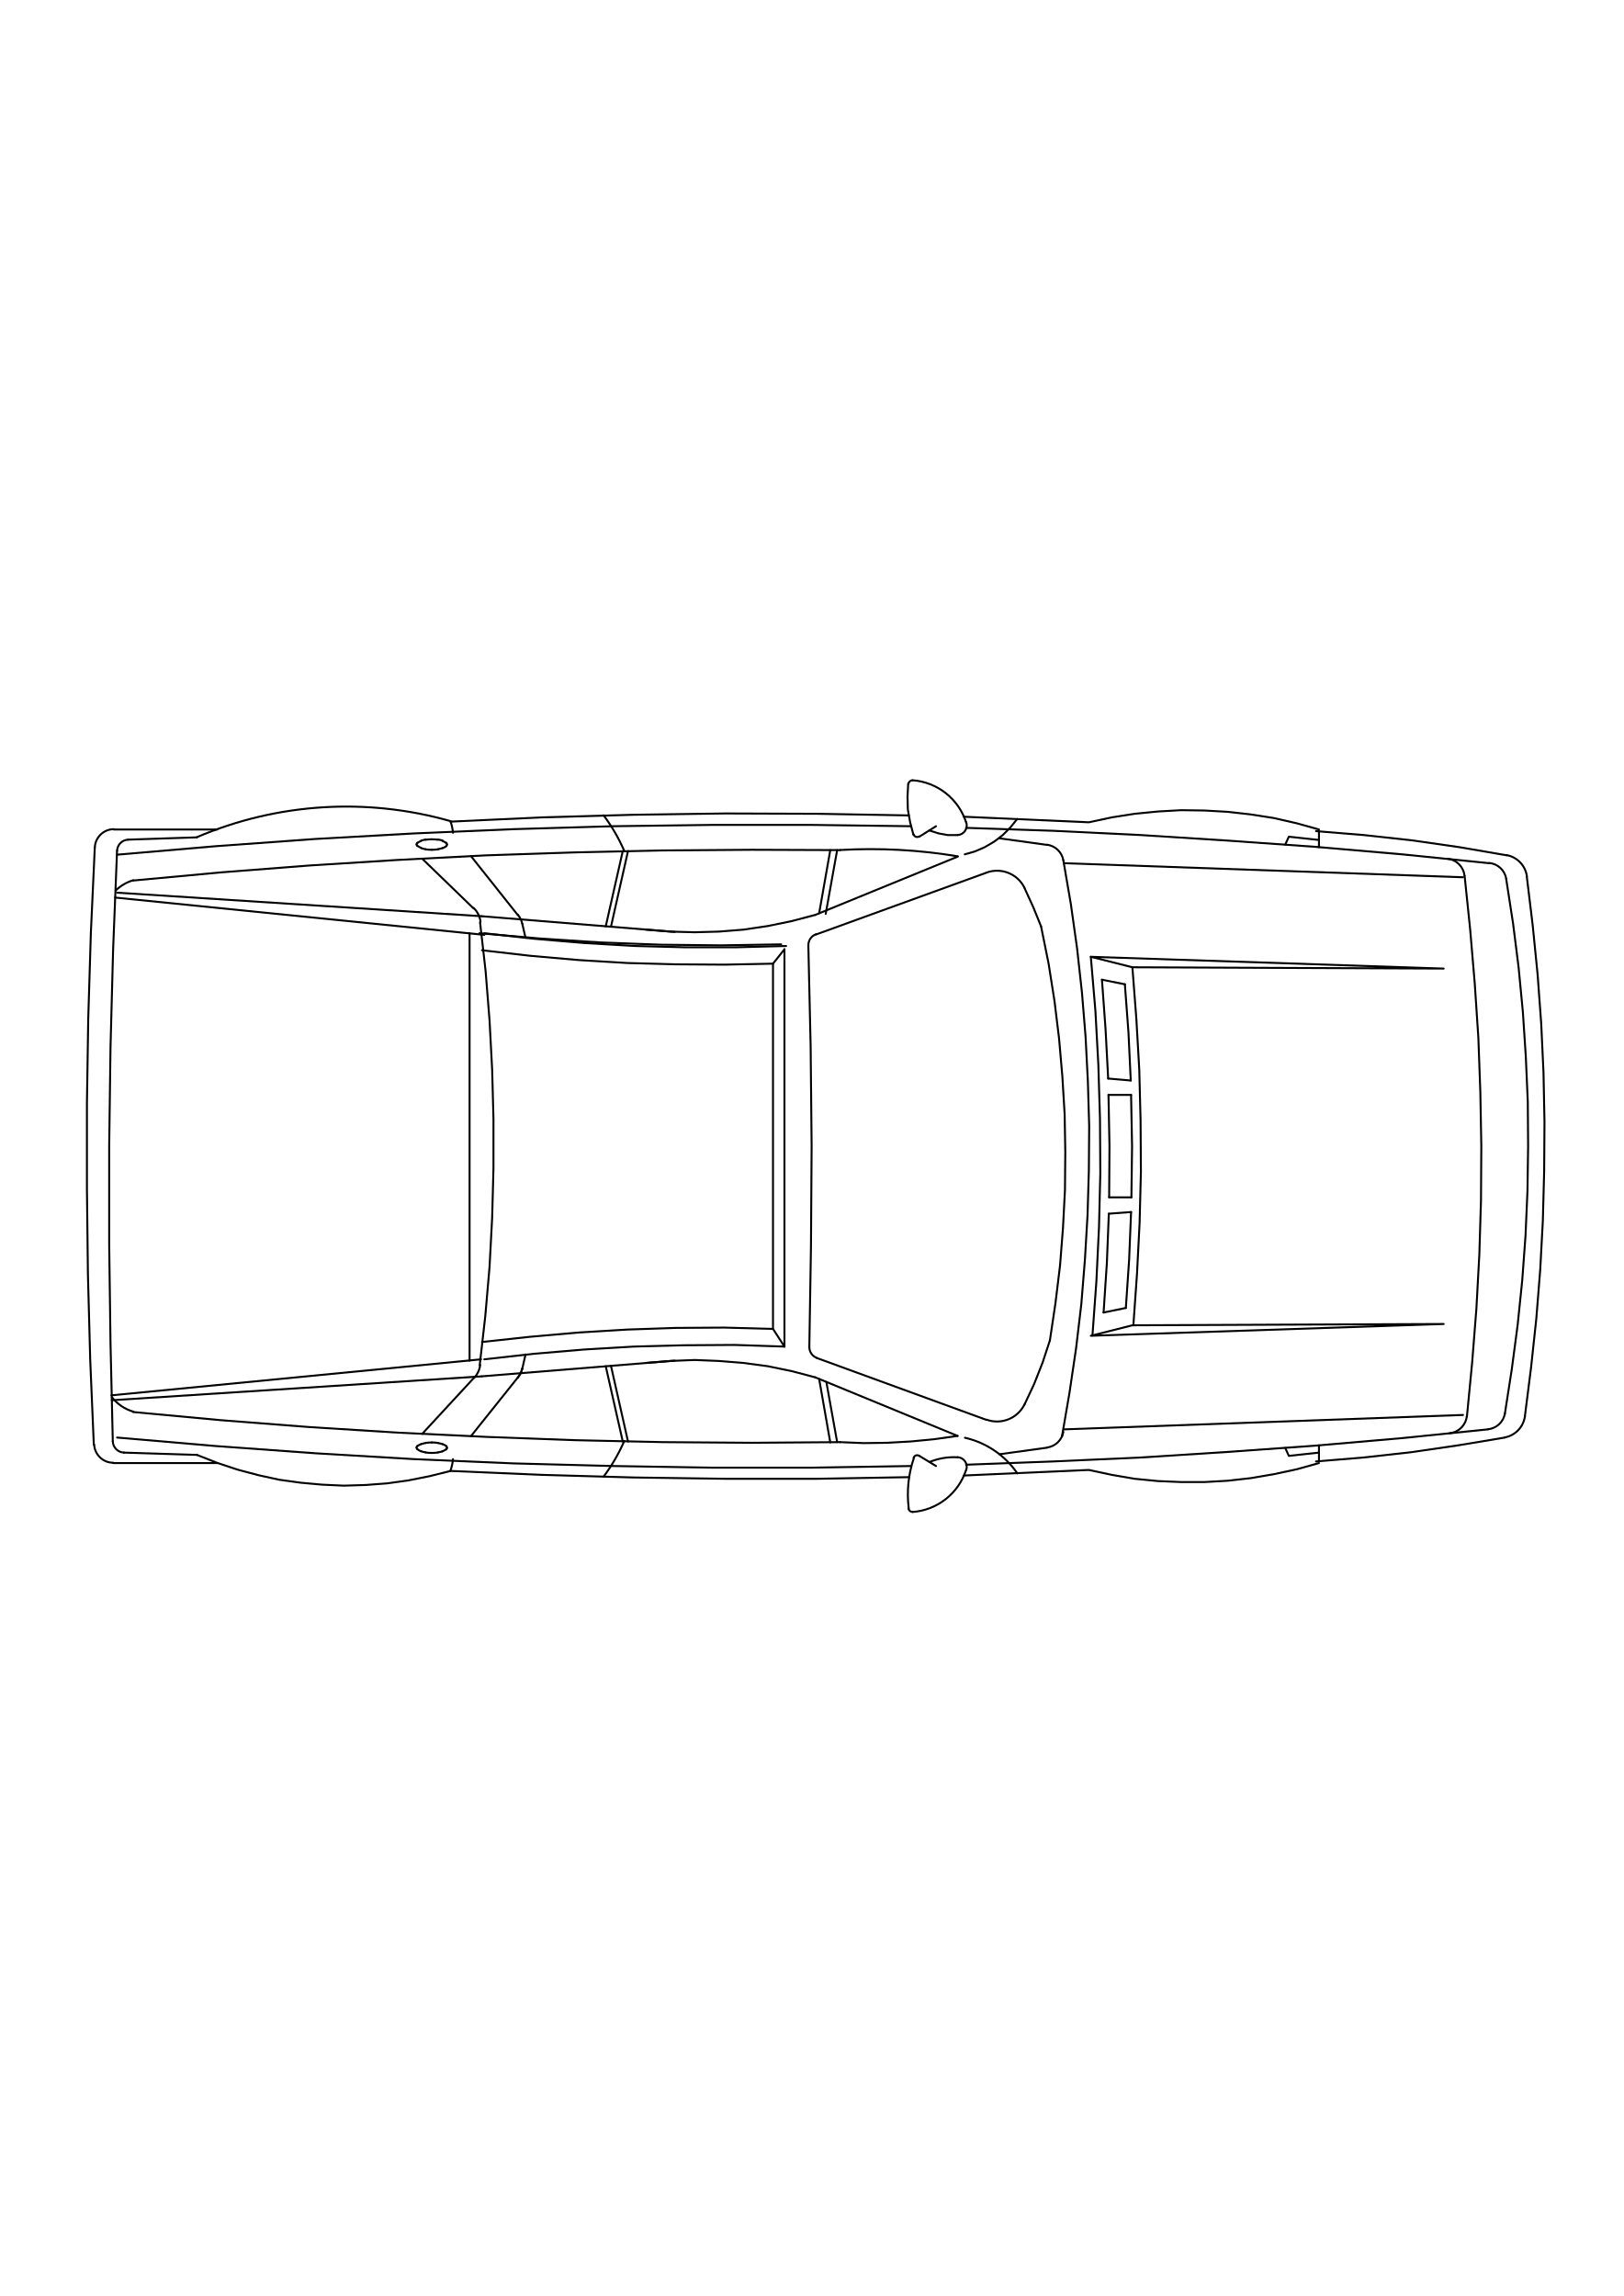
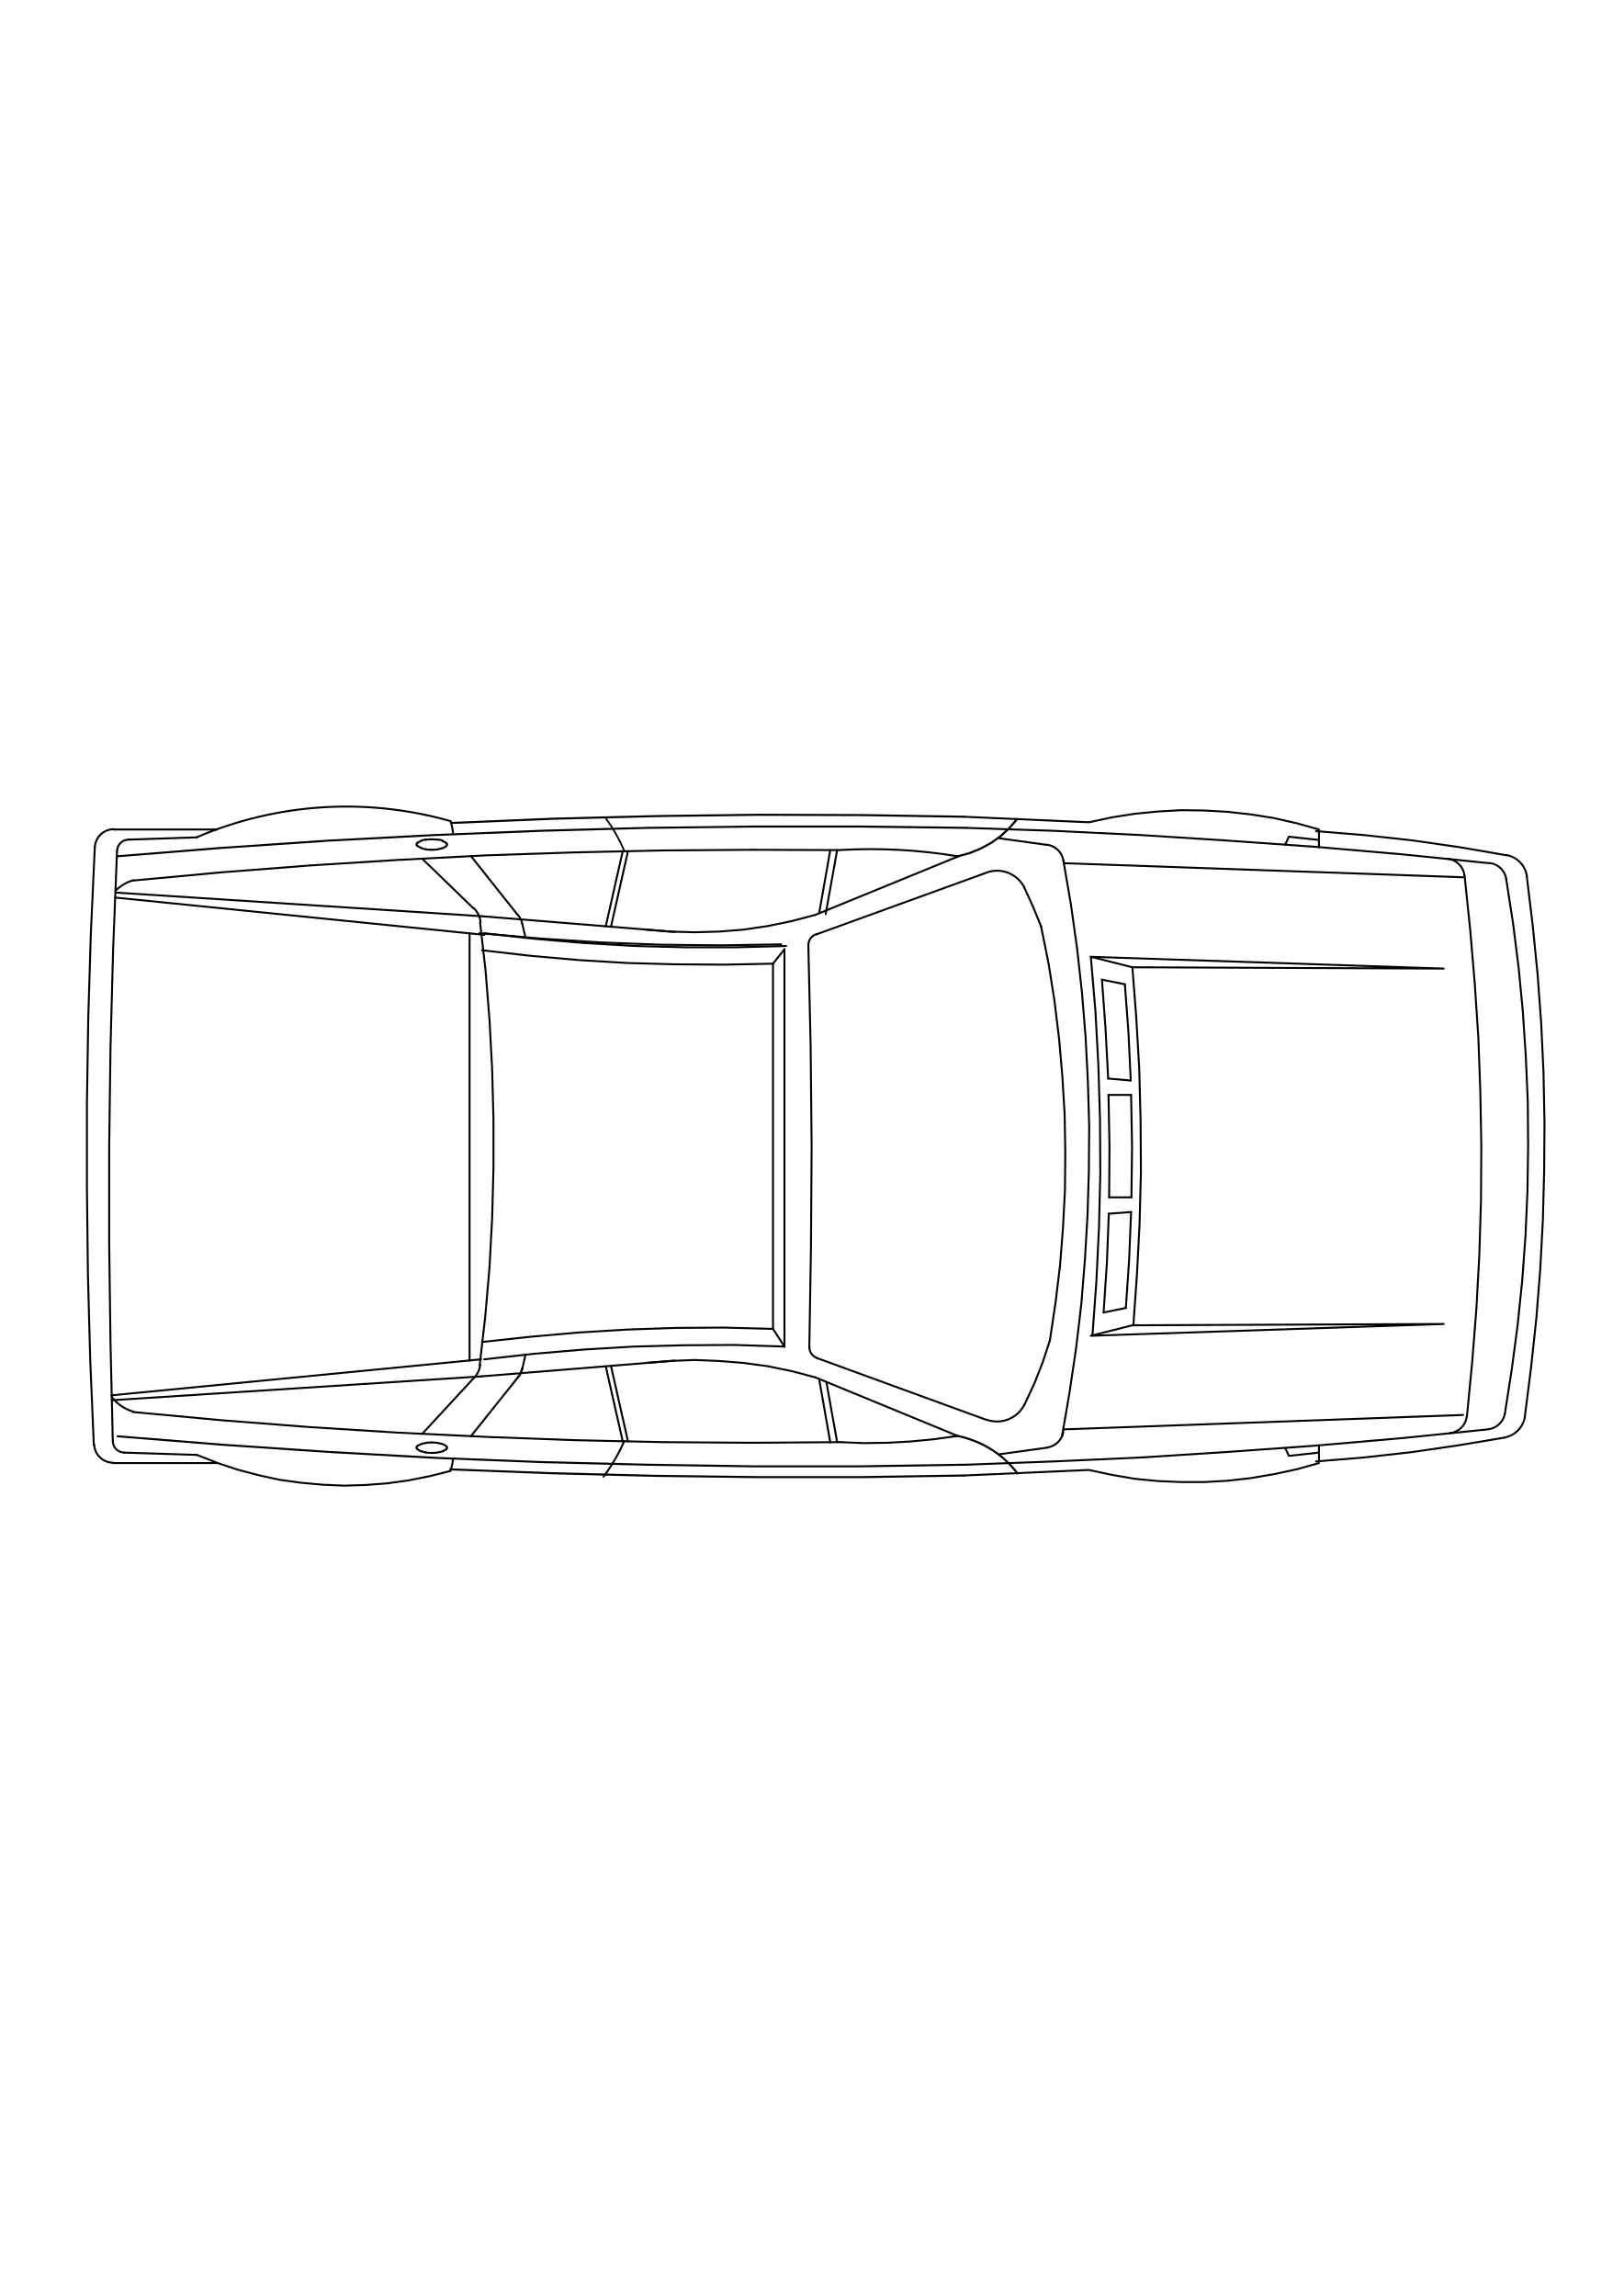
<svg xmlns="http://www.w3.org/2000/svg" width="210mm" height="297mm" viewBox="0 0 210 297" version="1.1" id="svg5">
  <defs id="defs2">
    <clipPath clipPathUnits="userSpaceOnUse" id="clipPath23">
      <path d="M 0,446 H 4923 V 3013 H 0 V 446" id="path21" />
    </clipPath>
  </defs>
  <g id="layer1">
    <g id="g19" clip-path="url(#clipPath23)" transform="matrix(0.04233333,0,0,-0.04233333,-4.165378,219.9057)">
      <path d="m 1436.804,785.618 c -6.278,0.904 -12.611,1.365 -18.953,1.382" style="fill:none;stroke:#000000;stroke-width:6;stroke-linecap:round;stroke-linejoin:round;stroke-miterlimit:10;stroke-dasharray:none;stroke-opacity:1" id="path25" />
      <path d="m 1450.061,781.893 c -4.487,1.543 -9.109,2.661 -13.805,3.337" style="fill:none;stroke:#000000;stroke-width:6;stroke-linecap:round;stroke-linejoin:round;stroke-miterlimit:10;stroke-dasharray:none;stroke-opacity:1" id="path27" />
      <path d="m 1462.415,775.385 c -3.478,2.879 -7.446,5.107 -11.716,6.575" style="fill:none;stroke:#000000;stroke-width:6;stroke-linecap:round;stroke-linejoin:round;stroke-miterlimit:10;stroke-dasharray:none;stroke-opacity:1" id="path29" />
      <path d="m 1463.942,770.702 c 0.279,1.901 -0.455,3.809 -1.934,5.035" style="fill:none;stroke:#000000;stroke-width:6;stroke-linecap:round;stroke-linejoin:round;stroke-miterlimit:10;stroke-dasharray:none;stroke-opacity:1" id="path31" />
      <path d="m 1461.619,765.471 c 1.503,1.231 2.376,3.069 2.381,5.012" style="fill:none;stroke:#000000;stroke-width:6;stroke-linecap:round;stroke-linejoin:round;stroke-miterlimit:10;stroke-dasharray:none;stroke-opacity:1" id="path33" />
      <path d="m 1449.874,759.872 c 4.048,1.369 7.815,3.458 11.12,6.165" style="fill:none;stroke:#000000;stroke-width:6;stroke-linecap:round;stroke-linejoin:round;stroke-miterlimit:10;stroke-dasharray:none;stroke-opacity:1" id="path35" />
      <path d="m 1436.869,756.715 c 4.7,0.652 9.328,1.745 13.822,3.265" style="fill:none;stroke:#000000;stroke-width:6;stroke-linecap:round;stroke-linejoin:round;stroke-miterlimit:10;stroke-dasharray:none;stroke-opacity:1" id="path37" />
      <path d="m 1417.149,755 c 6.342,-0.016 12.678,0.412 18.96,1.284" style="fill:none;stroke:#000000;stroke-width:6;stroke-linecap:round;stroke-linejoin:round;stroke-miterlimit:10;stroke-dasharray:none;stroke-opacity:1" id="path39" />
      <path d="m 1398.196,756.382 c 6.278,-0.904 12.611,-1.365 18.953,-1.382" style="fill:none;stroke:#000000;stroke-width:6;stroke-linecap:round;stroke-linejoin:round;stroke-miterlimit:10;stroke-dasharray:none;stroke-opacity:1" id="path41" />
      <path d="m 1384.939,760.107 c 4.487,-1.543 9.109,-2.661 13.805,-3.337" style="fill:none;stroke:#000000;stroke-width:6;stroke-linecap:round;stroke-linejoin:round;stroke-miterlimit:10;stroke-dasharray:none;stroke-opacity:1" id="path43" />
      <path d="m 1373.861,766.156 c 3.292,-2.726 7.049,-4.834 11.091,-6.225" style="fill:none;stroke:#000000;stroke-width:6;stroke-linecap:round;stroke-linejoin:round;stroke-miterlimit:10;stroke-dasharray:none;stroke-opacity:1" id="path45" />
      <path d="m 1371,771.517 c -0.01,-1.942 0.859,-3.785 2.355,-5.024" style="fill:none;stroke:#000000;stroke-width:6;stroke-linecap:round;stroke-linejoin:round;stroke-miterlimit:10;stroke-dasharray:none;stroke-opacity:1" id="path47" />
      <path d="m 1373.381,776.529 c -1.503,-1.231 -2.376,-3.069 -2.381,-5.012" style="fill:none;stroke:#000000;stroke-width:6;stroke-linecap:round;stroke-linejoin:round;stroke-miterlimit:10;stroke-dasharray:none;stroke-opacity:1" id="path49" />
      <path d="m 1385.126,782.128 c -4.048,-1.369 -7.815,-3.458 -11.12,-6.165" style="fill:none;stroke:#000000;stroke-width:6;stroke-linecap:round;stroke-linejoin:round;stroke-miterlimit:10;stroke-dasharray:none;stroke-opacity:1" id="path51" />
      <path d="m 1399.131,785.285 c -4.7,-0.652 -9.328,-1.745 -13.822,-3.265" style="fill:none;stroke:#000000;stroke-width:6;stroke-linecap:round;stroke-linejoin:round;stroke-miterlimit:10;stroke-dasharray:none;stroke-opacity:1" id="path53" />
      <path d="m 1417.851,787 c -6.342,0.016 -12.678,-0.412 -18.96,-1.284" style="fill:none;stroke:#000000;stroke-width:6;stroke-linecap:round;stroke-linejoin:round;stroke-miterlimit:10;stroke-dasharray:none;stroke-opacity:1" id="path55" />
      <path d="m 1417.851,2598.001 c 6.342,0.016 12.675,0.478 18.953,1.382" style="fill:none;stroke:#000000;stroke-width:6;stroke-linecap:round;stroke-linejoin:round;stroke-miterlimit:10;stroke-dasharray:none;stroke-opacity:1" id="path57" />
      <path d="m 1436.256,2599.77 c 4.696,0.676 9.318,1.793 13.805,3.337" style="fill:none;stroke:#000000;stroke-width:6;stroke-linecap:round;stroke-linejoin:round;stroke-miterlimit:10;stroke-dasharray:none;stroke-opacity:1" id="path59" />
      <path d="m 1450.699,2603.04 c 4.269,1.468 8.238,3.696 11.716,6.575" style="fill:none;stroke:#000000;stroke-width:6;stroke-linecap:round;stroke-linejoin:round;stroke-miterlimit:10;stroke-dasharray:none;stroke-opacity:1" id="path61" />
      <path d="m 1462.007,2609.263 c 1.48,1.225 2.213,3.134 1.934,5.035" style="fill:none;stroke:#000000;stroke-width:6;stroke-linecap:round;stroke-linejoin:round;stroke-miterlimit:10;stroke-dasharray:none;stroke-opacity:1" id="path63" />
      <path d="m 1464,2614.517 c -0.01,1.942 -0.878,3.781 -2.381,5.012" style="fill:none;stroke:#000000;stroke-width:6;stroke-linecap:round;stroke-linejoin:round;stroke-miterlimit:10;stroke-dasharray:none;stroke-opacity:1" id="path65" />
      <path d="m 1460.995,2618.963 c -3.305,2.708 -7.072,4.796 -11.12,6.165" style="fill:none;stroke:#000000;stroke-width:6;stroke-linecap:round;stroke-linejoin:round;stroke-miterlimit:10;stroke-dasharray:none;stroke-opacity:1" id="path67" />
      <path d="m 1450.691,2626.019 c -4.495,1.52 -9.122,2.614 -13.822,3.265" style="fill:none;stroke:#000000;stroke-width:6;stroke-linecap:round;stroke-linejoin:round;stroke-miterlimit:10;stroke-dasharray:none;stroke-opacity:1" id="path69" />
      <path d="m 1436.109,2628.716 c -6.282,0.871 -12.618,1.3 -18.96,1.283" style="fill:none;stroke:#000000;stroke-width:6;stroke-linecap:round;stroke-linejoin:round;stroke-miterlimit:10;stroke-dasharray:none;stroke-opacity:1" id="path71" />
      <path d="m 1417.149,2629.999 c -6.342,-0.016 -12.675,-0.478 -18.953,-1.382" style="fill:none;stroke:#000000;stroke-width:6;stroke-linecap:round;stroke-linejoin:round;stroke-miterlimit:10;stroke-dasharray:none;stroke-opacity:1" id="path73" />
      <path d="m 1398.744,2629.23 c -4.696,-0.676 -9.318,-1.793 -13.805,-3.337" style="fill:none;stroke:#000000;stroke-width:6;stroke-linecap:round;stroke-linejoin:round;stroke-miterlimit:10;stroke-dasharray:none;stroke-opacity:1" id="path75" />
      <path d="m 1384.951,2625.069 c -4.042,-1.39 -7.798,-3.499 -11.091,-6.225" style="fill:none;stroke:#000000;stroke-width:6;stroke-linecap:round;stroke-linejoin:round;stroke-miterlimit:10;stroke-dasharray:none;stroke-opacity:1" id="path77" />
      <path d="m 1373.355,2619.507 c -1.496,-1.239 -2.36,-3.082 -2.355,-5.024" style="fill:none;stroke:#000000;stroke-width:6;stroke-linecap:round;stroke-linejoin:round;stroke-miterlimit:10;stroke-dasharray:none;stroke-opacity:1" id="path79" />
      <path d="m 1371,2614.483 c 0.01,-1.942 0.878,-3.781 2.381,-5.012" style="fill:none;stroke:#000000;stroke-width:6;stroke-linecap:round;stroke-linejoin:round;stroke-miterlimit:10;stroke-dasharray:none;stroke-opacity:1" id="path81" />
      <path d="m 1374.005,2610.037 c 3.305,-2.708 7.072,-4.796 11.12,-6.165" style="fill:none;stroke:#000000;stroke-width:6;stroke-linecap:round;stroke-linejoin:round;stroke-miterlimit:10;stroke-dasharray:none;stroke-opacity:1" id="path83" />
      <path d="m 1385.309,2602.981 c 4.495,-1.52 9.122,-2.614 13.822,-3.265" style="fill:none;stroke:#000000;stroke-width:6;stroke-linecap:round;stroke-linejoin:round;stroke-miterlimit:10;stroke-dasharray:none;stroke-opacity:1" id="path85" />
      <path d="m 1398.891,2599.284 c 6.282,-0.871 12.618,-1.3 18.96,-1.283" style="fill:none;stroke:#000000;stroke-width:6;stroke-linecap:round;stroke-linejoin:round;stroke-miterlimit:10;stroke-dasharray:none;stroke-opacity:1" id="path87" />
      <path d="m 4695.719,802.333 c 32.14,6.08 56.858,31.92 61.505,64.298" style="fill:none;stroke:#000000;stroke-width:6;stroke-linecap:round;stroke-linejoin:round;stroke-miterlimit:10;stroke-dasharray:none;stroke-opacity:1" id="path89" />
      <path d="m 4644.658,827.325 c 26.002,2.752 47.02,22.426 51.483,48.19" style="fill:none;stroke:#000000;stroke-width:6;stroke-linecap:round;stroke-linejoin:round;stroke-miterlimit:10;stroke-dasharray:none;stroke-opacity:1" id="path91" />
      <path d="m 4527.334,815.292 c 27.445,2.751 49.24,24.298 52.304,51.71" style="fill:none;stroke:#000000;stroke-width:6;stroke-linecap:round;stroke-linejoin:round;stroke-miterlimit:10;stroke-dasharray:none;stroke-opacity:1" id="path93" />
      <path d="m 3043,686 382,17 70,-15 70,-12 71,-7 71,-3 h 71 l 71,4 71,8 70,12 70,15 68,19" style="fill:none;stroke:#000000;stroke-width:6;stroke-linecap:round;stroke-linejoin:round;stroke-miterlimit:10;stroke-dasharray:none;stroke-opacity:1" id="path95" />
      <path d="m 3050,719 267,10 266,12 265,17 266,19 265,23 265,27" style="fill:none;stroke:#000000;stroke-width:6;stroke-linecap:round;stroke-linejoin:round;stroke-miterlimit:10;stroke-dasharray:none;stroke-opacity:1" id="path97" />
      <path d="m 4119,729 145,12 144,16 144,21 144,24" style="fill:none;stroke:#000000;stroke-width:6;stroke-linecap:round;stroke-linejoin:round;stroke-miterlimit:10;stroke-dasharray:none;stroke-opacity:1" id="path99" />
      <path d="M 4568,871 3349,827" style="fill:none;stroke:#000000;stroke-width:6;stroke-linecap:round;stroke-linejoin:round;stroke-miterlimit:10;stroke-dasharray:none;stroke-opacity:1" id="path101" />
      <path d="m 2623,972 33,-184" style="fill:none;stroke:#000000;stroke-width:6;stroke-linecap:round;stroke-linejoin:round;stroke-miterlimit:10;stroke-dasharray:none;stroke-opacity:1" id="path103" />
      <path d="M 3024,807 2589,986" style="fill:none;stroke:#000000;stroke-width:6;stroke-linecap:round;stroke-linejoin:round;stroke-miterlimit:10;stroke-dasharray:none;stroke-opacity:1" id="path105" />
      <path d="m 4128,729 v 49" style="fill:none;stroke:#000000;stroke-width:6;stroke-linecap:round;stroke-linejoin:round;stroke-miterlimit:10;stroke-dasharray:none;stroke-opacity:1" id="path107" />
-       <path d="m 2907,746 51,-31" style="fill:none;stroke:#000000;stroke-width:6;stroke-linecap:round;stroke-linejoin:round;stroke-miterlimit:10;stroke-dasharray:none;stroke-opacity:1" id="path109" />
      <path d="m 4128,756 -92,-10 -11,24" style="fill:none;stroke:#000000;stroke-width:6;stroke-linecap:round;stroke-linejoin:round;stroke-miterlimit:10;stroke-dasharray:none;stroke-opacity:1" id="path111" />
      <path d="m 3112.537,856.633 c 44.744,-16.276 94.574,3.67 115.728,46.326" style="fill:none;stroke:#000000;stroke-width:6;stroke-linecap:round;stroke-linejoin:round;stroke-miterlimit:10;stroke-dasharray:none;stroke-opacity:1" id="path113" />
      <path d="m 2665,788 72,-3 72,1 72,4 72,7 71,10" style="fill:none;stroke:#000000;stroke-width:6;stroke-linecap:round;stroke-linejoin:round;stroke-miterlimit:10;stroke-dasharray:none;stroke-opacity:1" id="path115" />
      <path d="m 2601,981 34,-194" style="fill:none;stroke:#000000;stroke-width:6;stroke-linecap:round;stroke-linejoin:round;stroke-miterlimit:10;stroke-dasharray:none;stroke-opacity:1" id="path117" />
-       <path d="m 3206.587,692.471 c -37.781,55.192 -95,94.091 -160.22,108.921" style="fill:none;stroke:#000000;stroke-width:6;stroke-linecap:round;stroke-linejoin:round;stroke-miterlimit:10;stroke-dasharray:none;stroke-opacity:1" id="path119" />
+       <path d="M 3206.587,692.471 C 3163.532,750.505 3098.325,791.407 3024,807" style="fill:none;stroke:#000000;stroke-width:6.568;stroke-linecap:round;stroke-linejoin:round;stroke-miterlimit:10;stroke-dasharray:none;stroke-opacity:1" id="path119" />
      <path d="m 3152,751 145,20" style="fill:none;stroke:#000000;stroke-width:6;stroke-linecap:round;stroke-linejoin:round;stroke-miterlimit:10;stroke-dasharray:none;stroke-opacity:1" id="path121" />
-       <path d="m 2885.935,574.485 c 75.938,5.484 140.918,56.577 164.162,129.078" style="fill:none;stroke:#000000;stroke-width:6;stroke-linecap:round;stroke-linejoin:round;stroke-miterlimit:10;stroke-dasharray:none;stroke-opacity:1" id="path123" />
-       <path d="m 3023.738,741.675 c -29.308,1.696 -58.62,-3.264 -85.739,-14.509" style="fill:none;stroke:#000000;stroke-width:6;stroke-linecap:round;stroke-linejoin:round;stroke-miterlimit:10;stroke-dasharray:none;stroke-opacity:1" id="path125" />
-       <path d="m 2890.705,740.306 c -17.166,-49.865 -22.619,-103.013 -15.938,-155.325" style="fill:none;stroke:#000000;stroke-width:6;stroke-linecap:round;stroke-linejoin:round;stroke-miterlimit:10;stroke-dasharray:none;stroke-opacity:1" id="path127" />
-       <path d="m 2874.093,585.043 c 0.773,-6.057 6.146,-10.453 12.236,-10.013" style="fill:none;stroke:#000000;stroke-width:6;stroke-linecap:round;stroke-linejoin:round;stroke-miterlimit:10;stroke-dasharray:none;stroke-opacity:1" id="path129" />
-       <path d="m 2906.518,746.3 c -2.973,1.826 -6.615,2.203 -9.899,1.025 -3.284,-1.178 -5.856,-3.783 -6.992,-7.082" style="fill:none;stroke:#000000;stroke-width:6;stroke-linecap:round;stroke-linejoin:round;stroke-miterlimit:10;stroke-dasharray:none;stroke-opacity:1" id="path131" />
-       <path d="m 3050.592,703.494 c 2.785,8.687 1.394,18.174 -3.767,25.696 -5.161,7.522 -13.512,12.233 -22.62,12.76" style="fill:none;stroke:#000000;stroke-width:6;stroke-linecap:round;stroke-linejoin:round;stroke-miterlimit:10;stroke-dasharray:none;stroke-opacity:1" id="path133" />
      <path d="m 3297.573,771.56 c 24.976,3.48 44.911,22.573 49.465,47.376" style="fill:none;stroke:#000000;stroke-width:6;stroke-linecap:round;stroke-linejoin:round;stroke-miterlimit:10;stroke-dasharray:none;stroke-opacity:1" id="path135" />
      <path d="m 3306,1099 17,114 14,115 9,115 6,116 1,116 -2,115 -7,116 -10,115 -14,115 -18,114 -23,114" style="fill:none;stroke:#000000;stroke-width:6;stroke-linecap:round;stroke-linejoin:round;stroke-miterlimit:10;stroke-dasharray:none;stroke-opacity:1" id="path145" />
      <path d="m 2460,2250 35,44" style="fill:none;stroke:#000000;stroke-width:6;stroke-linecap:round;stroke-linejoin:round;stroke-miterlimit:10;stroke-dasharray:none;stroke-opacity:1" id="path147" />
      <path d="m 2495,1080 -35,54 v 1116" style="fill:none;stroke:#000000;stroke-width:6;stroke-linecap:round;stroke-linejoin:round;stroke-miterlimit:10;stroke-dasharray:none;stroke-opacity:1" id="path149" />
      <path d="m 2571.011,1079.385 c -0.38,-15.247 9.021,-29.032 23.353,-34.246" style="fill:none;stroke:#000000;stroke-width:6;stroke-linecap:round;stroke-linejoin:round;stroke-miterlimit:10;stroke-dasharray:none;stroke-opacity:1" id="path151" />
      <path d="m 3347.038,2566.064 c -4.554,24.803 -24.489,43.896 -49.465,47.376" style="fill:none;stroke:#000000;stroke-width:6;stroke-linecap:round;stroke-linejoin:round;stroke-miterlimit:10;stroke-dasharray:none;stroke-opacity:1" id="path153" />
-       <path d="m 3024.205,2643.049 c 9.107,0.527 17.459,5.238 22.62,12.761 5.161,7.522 6.552,17.009 3.767,25.696" style="fill:none;stroke:#000000;stroke-width:6;stroke-linecap:round;stroke-linejoin:round;stroke-miterlimit:10;stroke-dasharray:none;stroke-opacity:1" id="path155" />
-       <path d="m 2889.626,2644.757 c 1.136,-3.299 3.708,-5.904 6.992,-7.082 3.284,-1.178 6.926,-0.8 9.899,1.025" style="fill:none;stroke:#000000;stroke-width:6;stroke-linecap:round;stroke-linejoin:round;stroke-miterlimit:10;stroke-dasharray:none;stroke-opacity:1" id="path157" />
-       <path d="m 2886.328,2809.97 c -6.09,0.44 -11.462,-3.957 -12.236,-10.013" style="fill:none;stroke:#000000;stroke-width:6;stroke-linecap:round;stroke-linejoin:round;stroke-miterlimit:10;stroke-dasharray:none;stroke-opacity:1" id="path159" />
-       <path d="m 2873,2800 -2,-40 1,-39 7,-39 10,-38" style="fill:none;stroke:#000000;stroke-width:6;stroke-linecap:round;stroke-linejoin:round;stroke-miterlimit:10;stroke-dasharray:none;stroke-opacity:1" id="path161" />
-       <path d="m 2938,2657 28,-9 28,-5 h 30" style="fill:none;stroke:#000000;stroke-width:6;stroke-linecap:round;stroke-linejoin:round;stroke-miterlimit:10;stroke-dasharray:none;stroke-opacity:1" id="path163" />
-       <path d="m 3050.096,2681.438 c -23.244,72.501 -88.224,123.594 -164.162,129.078" style="fill:none;stroke:#000000;stroke-width:6;stroke-linecap:round;stroke-linejoin:round;stroke-miterlimit:10;stroke-dasharray:none;stroke-opacity:1" id="path165" />
      <path d="m 3152,2633 145,-20" style="fill:none;stroke:#000000;stroke-width:6;stroke-linecap:round;stroke-linejoin:round;stroke-miterlimit:10;stroke-dasharray:none;stroke-opacity:1" id="path167" />
-       <path d="m 3046,2584 31,9 30,13 29,17 26,20 23,23 21,26" style="fill:none;stroke:#000000;stroke-width:6;stroke-linecap:round;stroke-linejoin:round;stroke-miterlimit:10;stroke-dasharray:none;stroke-opacity:1" id="path169" />
+       <path d="m 3024.722,2578.051 35.123,9.496 33.99,13.716 32.857,17.936 29.458,21.102 26.059,24.267 L 3206,2692" style="fill:none;stroke:#000000;stroke-width:6.56;stroke-linecap:round;stroke-linejoin:round;stroke-miterlimit:10;stroke-dasharray:none;stroke-opacity:1" id="path169" />
      <path d="m 2601,2404 34,193" style="fill:none;stroke:#000000;stroke-width:6;stroke-linecap:round;stroke-linejoin:round;stroke-miterlimit:10;stroke-dasharray:none;stroke-opacity:1" id="path171" />
      <path d="m 3024.722,2578.051 c -118.603,19.69 -239.024,26.162 -359.053,19.296" style="fill:none;stroke:#000000;stroke-width:6;stroke-linecap:round;stroke-linejoin:round;stroke-miterlimit:10;stroke-dasharray:none;stroke-opacity:1" id="path173" />
      <path d="m 3228.265,2482.041 c -21.154,42.655 -70.984,62.602 -115.728,46.325" style="fill:none;stroke:#000000;stroke-width:6;stroke-linecap:round;stroke-linejoin:round;stroke-miterlimit:10;stroke-dasharray:none;stroke-opacity:1" id="path175" />
      <path d="m 2591.364,2339.861 c -14.39,-5.235 -23.802,-19.107 -23.349,-34.413" style="fill:none;stroke:#000000;stroke-width:6;stroke-linecap:round;stroke-linejoin:round;stroke-miterlimit:10;stroke-dasharray:none;stroke-opacity:1" id="path177" />
      <path d="m 4128,2628 -92,10 -11,-24" style="fill:none;stroke:#000000;stroke-width:6;stroke-linecap:round;stroke-linejoin:round;stroke-miterlimit:10;stroke-dasharray:none;stroke-opacity:1" id="path179" />
      <path d="m 4763.302,2516.81 c -4.432,32.582 -29.189,58.687 -61.49,64.839" style="fill:none;stroke:#000000;stroke-width:6;stroke-linecap:round;stroke-linejoin:round;stroke-miterlimit:10;stroke-dasharray:none;stroke-opacity:1" id="path181" />
      <path d="m 4700.191,2509.197 c -4.352,25.888 -25.416,45.708 -51.522,48.477" style="fill:none;stroke:#000000;stroke-width:6;stroke-linecap:round;stroke-linejoin:round;stroke-miterlimit:10;stroke-dasharray:none;stroke-opacity:1" id="path183" />
      <path d="m 4572.685,2518.563 c -2.877,27.605 -24.755,49.39 -52.373,52.147" style="fill:none;stroke:#000000;stroke-width:6;stroke-linecap:round;stroke-linejoin:round;stroke-miterlimit:10;stroke-dasharray:none;stroke-opacity:1" id="path185" />
      <path d="m 3555,1536 2,156 -3,157" style="fill:none;stroke:#000000;stroke-width:6;stroke-linecap:round;stroke-linejoin:round;stroke-miterlimit:10;stroke-dasharray:none;stroke-opacity:1" id="path187" />
      <path d="m 3487,1536 1,156 -3,157" style="fill:none;stroke:#000000;stroke-width:6;stroke-linecap:round;stroke-linejoin:round;stroke-miterlimit:10;stroke-dasharray:none;stroke-opacity:1" id="path189" />
      <path d="m 3553,1893 -7,147 -11,147" style="fill:none;stroke:#000000;stroke-width:6;stroke-linecap:round;stroke-linejoin:round;stroke-miterlimit:10;stroke-dasharray:none;stroke-opacity:1" id="path191" />
      <path d="m 3484,1899 -8,151 -11,151" style="fill:none;stroke:#000000;stroke-width:6;stroke-linecap:round;stroke-linejoin:round;stroke-miterlimit:10;stroke-dasharray:none;stroke-opacity:1" id="path193" />
      <path d="m 3555,1536 h -68" style="fill:none;stroke:#000000;stroke-width:6;stroke-linecap:round;stroke-linejoin:round;stroke-miterlimit:10;stroke-dasharray:none;stroke-opacity:1" id="path195" />
      <path d="m 3554,1491 -68,-5" style="fill:none;stroke:#000000;stroke-width:6;stroke-linecap:round;stroke-linejoin:round;stroke-miterlimit:10;stroke-dasharray:none;stroke-opacity:1" id="path197" />
      <path d="m 3538,1198 -68,-14" style="fill:none;stroke:#000000;stroke-width:6;stroke-linecap:round;stroke-linejoin:round;stroke-miterlimit:10;stroke-dasharray:none;stroke-opacity:1" id="path199" />
      <path d="m 3553,1893 -69,6" style="fill:none;stroke:#000000;stroke-width:6;stroke-linecap:round;stroke-linejoin:round;stroke-miterlimit:10;stroke-dasharray:none;stroke-opacity:1" id="path201" />
      <path d="m 3554,1849 h -69" style="fill:none;stroke:#000000;stroke-width:6;stroke-linecap:round;stroke-linejoin:round;stroke-miterlimit:10;stroke-dasharray:none;stroke-opacity:1" id="path203" />
      <path d="m 3535,2187 -70,14" style="fill:none;stroke:#000000;stroke-width:6;stroke-linecap:round;stroke-linejoin:round;stroke-miterlimit:10;stroke-dasharray:none;stroke-opacity:1" id="path205" />
      <path d="m 3470,1184 10,151 6,151" style="fill:none;stroke:#000000;stroke-width:6;stroke-linecap:round;stroke-linejoin:round;stroke-miterlimit:10;stroke-dasharray:none;stroke-opacity:1" id="path207" />
      <path d="m 3538,1198 10,147 6,146" style="fill:none;stroke:#000000;stroke-width:6;stroke-linecap:round;stroke-linejoin:round;stroke-miterlimit:10;stroke-dasharray:none;stroke-opacity:1" id="path209" />
      <path d="m 4509,1149 -1078,-36 127,32 951,4" style="fill:none;stroke:#000000;stroke-width:6;stroke-linecap:round;stroke-linejoin:round;stroke-miterlimit:10;stroke-dasharray:none;stroke-opacity:1" id="path211" />
-       <path d="m 2907,2638 51,32" style="fill:none;stroke:#000000;stroke-width:6;stroke-linecap:round;stroke-linejoin:round;stroke-miterlimit:10;stroke-dasharray:none;stroke-opacity:1" id="path213" />
      <path d="m 4128,2655 v -49" style="fill:none;stroke:#000000;stroke-width:6;stroke-linecap:round;stroke-linejoin:round;stroke-miterlimit:10;stroke-dasharray:none;stroke-opacity:1" id="path223" />
      <path d="M 3024,2577 2589,2399" style="fill:none;stroke:#000000;stroke-width:6;stroke-linecap:round;stroke-linejoin:round;stroke-miterlimit:10;stroke-dasharray:none;stroke-opacity:1" id="path225" />
      <path d="M 2495,1080 V 2294" style="fill:none;stroke:#000000;stroke-width:6;stroke-linecap:round;stroke-linejoin:round;stroke-miterlimit:10;stroke-dasharray:none;stroke-opacity:1" id="path227" />
      <path d="m 2621,2402 35,195" style="fill:none;stroke:#000000;stroke-width:6;stroke-linecap:round;stroke-linejoin:round;stroke-miterlimit:10;stroke-dasharray:none;stroke-opacity:1" id="path229" />
      <path d="m 2591,2339 521,189" style="fill:none;stroke:#000000;stroke-width:6;stroke-linecap:round;stroke-linejoin:round;stroke-miterlimit:10;stroke-dasharray:none;stroke-opacity:1" id="path231" />
      <path d="m 4568,2514 -1219,43" style="fill:none;stroke:#000000;stroke-width:6;stroke-linecap:round;stroke-linejoin:round;stroke-miterlimit:10;stroke-dasharray:none;stroke-opacity:1" id="path233" />
      <path d="m 3431,2271 127,-32 951,-4 -1078,36" style="fill:none;stroke:#000000;stroke-width:6;stroke-linecap:round;stroke-linejoin:round;stroke-miterlimit:10;stroke-dasharray:none;stroke-opacity:1" id="path235" />
      <path d="m 4702,2581 -145,25 -146,21 -146,16 -146,12" style="fill:none;stroke:#000000;stroke-width:6;stroke-linecap:round;stroke-linejoin:round;stroke-miterlimit:10;stroke-dasharray:none;stroke-opacity:1" id="path237" />
      <path d="m 4648,2557 -265,27 -266,23 -267,19 -266,17 -267,13 -267,9" style="fill:none;stroke:#000000;stroke-width:6;stroke-linecap:round;stroke-linejoin:round;stroke-miterlimit:10;stroke-dasharray:none;stroke-opacity:1" id="path239" />
      <path d="m 3279,2364 -24,59 -27,59" style="fill:none;stroke:#000000;stroke-width:6;stroke-linecap:round;stroke-linejoin:round;stroke-miterlimit:10;stroke-dasharray:none;stroke-opacity:1" id="path241" />
      <path d="m 3436,1114 12,165 8,166 4,165 -1,166 -5,165 -9,165 -14,165" style="fill:none;stroke:#000000;stroke-width:6;stroke-linecap:round;stroke-linejoin:round;stroke-miterlimit:10;stroke-dasharray:none;stroke-opacity:1" id="path243" />
      <path d="m 3561,1145 11,156 8,156 4,157 -1,157 -4,156 -9,156 -12,156" style="fill:none;stroke:#000000;stroke-width:6;stroke-linecap:round;stroke-linejoin:round;stroke-miterlimit:10;stroke-dasharray:none;stroke-opacity:1" id="path245" />
      <path d="m 2571,1078 5,307 2,307 -3,306 -7,307" style="fill:none;stroke:#000000;stroke-width:6;stroke-linecap:round;stroke-linejoin:round;stroke-miterlimit:10;stroke-dasharray:none;stroke-opacity:1" id="path247" />
      <path d="m 4128,2660 -68,19 -70,16 -70,11 -71,8 -71,4 -71,1 -71,-4 -71,-7 -70,-11 -70,-15 -382,17" style="fill:none;stroke:#000000;stroke-width:6;stroke-linecap:round;stroke-linejoin:round;stroke-miterlimit:10;stroke-dasharray:none;stroke-opacity:1" id="path249" />
      <path d="m 3228,902 30,64 26,66 22,67" style="fill:none;stroke:#000000;stroke-width:6;stroke-linecap:round;stroke-linejoin:round;stroke-miterlimit:10;stroke-dasharray:none;stroke-opacity:1" id="path251" />
      <path d="M 2594,1045 3112,856" style="fill:none;stroke:#000000;stroke-width:6;stroke-linecap:round;stroke-linejoin:round;stroke-miterlimit:10;stroke-dasharray:none;stroke-opacity:1" id="path253" />
      <path d="m 3343,806 23,134 20,135 16,135 11,136 8,136 4,136 1,136 -4,136 -7,136 -11,135 -15,136 -19,135 -23,134" style="fill:none;stroke:#000000;stroke-width:6;stroke-linecap:round;stroke-linejoin:round;stroke-miterlimit:10;stroke-dasharray:none;stroke-opacity:1" id="path255" />
      <path d="m 4580,866 16,165 13,165 9,166 5,165 1,166 -3,165 -6,165 -11,166 -14,165 -17,164" style="fill:none;stroke:#000000;stroke-width:6;stroke-linecap:round;stroke-linejoin:round;stroke-miterlimit:10;stroke-dasharray:none;stroke-opacity:1" id="path257" />
      <path d="m 4696,875 21,135 18,136 14,136 10,136 6,137 2,137 -1,136 -6,137 -9,137 -13,136 -17,135 -21,136" style="fill:none;stroke:#000000;stroke-width:6;stroke-linecap:round;stroke-linejoin:round;stroke-miterlimit:10;stroke-dasharray:none;stroke-opacity:1" id="path259" />
      <path d="m 4757,866 19,150 16,149 12,150 8,150 4,151 1,150 -3,151 -7,150 -11,150 -15,150 -18,149" style="fill:none;stroke:#000000;stroke-width:6;stroke-linecap:round;stroke-linejoin:round;stroke-miterlimit:10;stroke-dasharray:none;stroke-opacity:1" id="path261" />
      <path d="M 386.07,780.63 C 387.601,749.474 413.307,725 444.5,725" style="fill:none;stroke:#000000;stroke-width:6;stroke-linecap:round;stroke-linejoin:round;stroke-miterlimit:10;stroke-dasharray:none;stroke-opacity:1" id="path263" />
      <path d="m 443.018,790.363 c 0.599,-18.689 15.592,-33.71 34.281,-34.343" style="fill:none;stroke:#000000;stroke-width:6;stroke-linecap:round;stroke-linejoin:round;stroke-miterlimit:10;stroke-dasharray:none;stroke-opacity:1" id="path265" />
      <path d="m 1942.423,682.564 c 25.252,33.696 46.465,70.237 63.203,108.875" style="fill:none;stroke:#000000;stroke-width:6;stroke-linecap:round;stroke-linejoin:round;stroke-miterlimit:10;stroke-dasharray:none;stroke-opacity:1" id="path267" />
      <path d="m 700,749 61,-24 63,-21 64,-17 64,-14 65,-9 66,-6 66,-3 66,2 66,5 65,9 65,13 64,16" style="fill:none;stroke:#000000;stroke-width:6;stroke-linecap:round;stroke-linejoin:round;stroke-miterlimit:10;stroke-dasharray:none;stroke-opacity:1" id="path269" />
      <path d="m 1388,813 158,171" style="fill:none;stroke:#000000;stroke-width:6;stroke-linecap:round;stroke-linejoin:round;stroke-miterlimit:10;stroke-dasharray:none;stroke-opacity:1" id="path271" />
      <path d="m 1537,806 143,179" style="fill:none;stroke:#000000;stroke-width:6;stroke-linecap:round;stroke-linejoin:round;stroke-miterlimit:10;stroke-dasharray:none;stroke-opacity:1" id="path273" />
      <path d="M 762,724 H 444" style="fill:none;stroke:#000000;stroke-width:6;stroke-linecap:round;stroke-linejoin:round;stroke-miterlimit:10;stroke-dasharray:none;stroke-opacity:1" id="path275" />
      <path d="m 700,749 -223,7" style="fill:none;stroke:#000000;stroke-width:6;stroke-linecap:round;stroke-linejoin:round;stroke-miterlimit:10;stroke-dasharray:none;stroke-opacity:1" id="path281" />
      <path d="m 440.205,925.433 c 16.665,-21.35 39.649,-36.888 65.671,-44.396" style="fill:none;stroke:#000000;stroke-width:6;stroke-linecap:round;stroke-linejoin:round;stroke-miterlimit:10;stroke-dasharray:none;stroke-opacity:1" id="path283" />
      <path d="m 1474.658,700.942 c 4.01,11.328 6.602,23.109 7.716,35.074" style="fill:none;stroke:#000000;stroke-width:6;stroke-linecap:round;stroke-linejoin:round;stroke-miterlimit:10;stroke-dasharray:none;stroke-opacity:1" id="path285" />
      <path d="m 1694,1012 10,44" style="fill:none;stroke:#000000;stroke-width:6;stroke-linecap:round;stroke-linejoin:round;stroke-miterlimit:10;stroke-dasharray:none;stroke-opacity:1" id="path287" />
-       <path d="m 2005.626,2594.561 c -16.738,38.638 -37.951,75.179 -63.203,108.875" style="fill:none;stroke:#000000;stroke-width:6;stroke-linecap:round;stroke-linejoin:round;stroke-miterlimit:10;stroke-dasharray:none;stroke-opacity:1" id="path289" />
+       <path d="m 2005.922,2594.265 c -14.89,35.271 -33.761,68.629 -56.224,99.389" style="fill:none;stroke:#000000;stroke-width:5.407;stroke-linecap:round;stroke-linejoin:round;stroke-miterlimit:10;stroke-dasharray:none;stroke-opacity:1" id="path289" />
      <path d="M 2160,1037 1570,989" style="fill:none;stroke:#000000;stroke-width:6;stroke-linecap:round;stroke-linejoin:round;stroke-miterlimit:10;stroke-dasharray:none;stroke-opacity:1" id="path291" />
      <path d="M 1533,2343 V 1037" style="fill:none;stroke:#000000;stroke-width:6;stroke-linecap:round;stroke-linejoin:round;stroke-miterlimit:10;stroke-dasharray:none;stroke-opacity:1" id="path293" />
      <path d="m 1482.374,2649.984 c -1.114,11.965 -3.705,23.746 -7.716,35.074" style="fill:none;stroke:#000000;stroke-width:6;stroke-linecap:round;stroke-linejoin:round;stroke-miterlimit:10;stroke-dasharray:none;stroke-opacity:1" id="path431" />
      <path d="M 1570,2395 456,2467" style="fill:none;stroke:#000000;stroke-width:6;stroke-linecap:round;stroke-linejoin:round;stroke-miterlimit:10;stroke-dasharray:none;stroke-opacity:1" id="path433" />
      <path d="m 505.876,2504.963 c -20.344,-5.87 -38.922,-16.676 -54.082,-31.457" style="fill:none;stroke:#000000;stroke-width:6;stroke-linecap:round;stroke-linejoin:round;stroke-miterlimit:10;stroke-dasharray:none;stroke-opacity:1" id="path435" />
      <path d="m 490.299,2628.98 c -18.491,-0.626 -33.4,-15.348 -34.26,-33.83" style="fill:none;stroke:#000000;stroke-width:6;stroke-linecap:round;stroke-linejoin:round;stroke-miterlimit:10;stroke-dasharray:none;stroke-opacity:1" id="path437" />
      <path d="m 700,2636 -210,-7" style="fill:none;stroke:#000000;stroke-width:6;stroke-linecap:round;stroke-linejoin:round;stroke-miterlimit:10;stroke-dasharray:none;stroke-opacity:1" id="path439" />
      <path d="m 446.5,2661 c -31.126,0 -56.801,-24.372 -58.421,-55.456" style="fill:none;stroke:#000000;stroke-width:6;stroke-linecap:round;stroke-linejoin:round;stroke-miterlimit:10;stroke-dasharray:none;stroke-opacity:1" id="path441" />
      <path d="m 1693.933,2372.447 c -2.452,9.902 -7.024,19.154 -13.399,27.117" style="fill:none;stroke:#000000;stroke-width:6;stroke-linecap:round;stroke-linejoin:round;stroke-miterlimit:10;stroke-dasharray:none;stroke-opacity:1" id="path443" />
      <path d="m 1566.468,2378.143 c -1.967,15.92 -9.304,30.694 -20.8,41.882" style="fill:none;stroke:#000000;stroke-width:6;stroke-linecap:round;stroke-linejoin:round;stroke-miterlimit:10;stroke-dasharray:none;stroke-opacity:1" id="path445" />
      <path d="m 2160,2347 -590,48" style="fill:none;stroke:#000000;stroke-width:6;stroke-linecap:round;stroke-linejoin:round;stroke-miterlimit:10;stroke-dasharray:none;stroke-opacity:1" id="path453" />
      <path d="m 1949,2364 52,230" style="fill:none;stroke:#000000;stroke-width:6;stroke-linecap:round;stroke-linejoin:round;stroke-miterlimit:10;stroke-dasharray:none;stroke-opacity:1" id="path455" />
      <path d="M 762,2660 H 446" style="fill:none;stroke:#000000;stroke-width:6;stroke-linecap:round;stroke-linejoin:round;stroke-miterlimit:10;stroke-dasharray:none;stroke-opacity:1" id="path457" />
      <path d="M 450,2452 1578,2338" style="fill:none;stroke:#000000;stroke-width:6;stroke-linecap:round;stroke-linejoin:round;stroke-miterlimit:10;stroke-dasharray:none;stroke-opacity:1" id="path459" />
      <path d="m 1694,2372 10,-43" style="fill:none;stroke:#000000;stroke-width:6;stroke-linecap:round;stroke-linejoin:round;stroke-miterlimit:10;stroke-dasharray:none;stroke-opacity:1" id="path463" />
      <path d="m 1537,2579 143,-180" style="fill:none;stroke:#000000;stroke-width:6;stroke-linecap:round;stroke-linejoin:round;stroke-miterlimit:10;stroke-dasharray:none;stroke-opacity:1" id="path465" />
      <path d="m 1388,2571 157,-152" style="fill:none;stroke:#000000;stroke-width:6;stroke-linecap:round;stroke-linejoin:round;stroke-miterlimit:10;stroke-dasharray:none;stroke-opacity:1" id="path467" />
      <path d="m 1965,2363 52,231" style="fill:none;stroke:#000000;stroke-width:6;stroke-linecap:round;stroke-linejoin:round;stroke-miterlimit:10;stroke-dasharray:none;stroke-opacity:1" id="path471" />
      <path d="m 1564,1023 17,150 13,150 8,151 4,151 v 151 l -4,150 -8,151 -12,150 -17,150" style="fill:none;stroke:#000000;stroke-width:6;stroke-linecap:round;stroke-linejoin:round;stroke-miterlimit:10;stroke-dasharray:none;stroke-opacity:1" id="path473" />
      <path d="m 1475.078,2685.456 c -256.171,73.065 -529.673,55.854 -774.664,-48.748" style="fill:none;stroke:#000000;stroke-width:6;stroke-linecap:round;stroke-linejoin:round;stroke-miterlimit:10;stroke-dasharray:none;stroke-opacity:1" id="path475" />
      <path d="m 1547.281,984.656 c 9.99,10.812 16.345,24.48 18.173,39.086" style="fill:none;stroke:#000000;stroke-width:6;stroke-linecap:round;stroke-linejoin:round;stroke-miterlimit:10;stroke-dasharray:none;stroke-opacity:1" id="path477" />
      <path d="m 1680.534,985.437 c 6.376,7.963 10.947,17.215 13.399,27.117" style="fill:none;stroke:#000000;stroke-width:6;stroke-linecap:round;stroke-linejoin:round;stroke-miterlimit:10;stroke-dasharray:none;stroke-opacity:1" id="path479" />
      <path d="m 1965,1021 52,-231" style="fill:none;stroke:#000000;stroke-width:6;stroke-linecap:round;stroke-linejoin:round;stroke-miterlimit:10;stroke-dasharray:none;stroke-opacity:1" id="path481" />
      <path d="m 1680.534,985.437 c 6.376,7.963 10.947,17.215 13.399,27.117" style="fill:none;stroke:#000000;stroke-width:6;stroke-linecap:round;stroke-linejoin:round;stroke-miterlimit:10;stroke-dasharray:none;stroke-opacity:1" id="path487" />
      <path d="m 1949,1020 52,-230" style="fill:none;stroke:#000000;stroke-width:6;stroke-linecap:round;stroke-linejoin:round;stroke-miterlimit:10;stroke-dasharray:none;stroke-opacity:1" id="path489" />
      <path d="M 1570,989 440,916" style="fill:none;stroke:#000000;stroke-width:6;stroke-linecap:round;stroke-linejoin:round;stroke-miterlimit:10;stroke-dasharray:none;stroke-opacity:1" id="path493" />
      <path d="m 439,931 1129,110" style="fill:none;stroke:#000000;stroke-width:6;stroke-linecap:round;stroke-linejoin:round;stroke-miterlimit:10;stroke-dasharray:none;stroke-opacity:1" id="path495" />
      <path d="m 388,2605 -12,-261 -8,-261 -4,-260 v -261 l 3,-261 7,-261 11,-260" style="fill:none;stroke:#000000;stroke-width:6;stroke-linecap:round;stroke-linejoin:round;stroke-miterlimit:10;stroke-dasharray:none;stroke-opacity:1" id="path497" />
      <path d="m 456,2595 -12,-301 -8,-300 -4,-301 v -301 l 4,-301 7,-301" style="fill:none;stroke:#000000;stroke-width:6;stroke-linecap:round;stroke-linejoin:round;stroke-miterlimit:10;stroke-dasharray:none;stroke-opacity:1" id="path499" />
      <path d="m 1571,2291 148,-17 148,-13 148,-9 148,-4 148,-1 149,3" style="fill:none;stroke:#000000;stroke-width:6;stroke-linecap:round;stroke-linejoin:round;stroke-miterlimit:10;stroke-dasharray:none;stroke-opacity:1" id="path501" />
      <path d="m 2460,1134 -149,4 -148,-1 -148,-5 -148,-9 -148,-13 -148,-16" style="fill:none;stroke:#000000;stroke-width:6;stroke-linecap:round;stroke-linejoin:round;stroke-miterlimit:10;stroke-dasharray:none;stroke-opacity:1" id="path503" />
      <path d="m 2495,1080 -153,5 -153,-1 -154,-4 -152,-9 -153,-13 -152,-17" style="fill:none;stroke:#000000;stroke-width:6;stroke-linecap:round;stroke-linejoin:round;stroke-miterlimit:10;stroke-dasharray:none;stroke-opacity:1" id="path505" />
      <path d="m 2589,986 -72,19 -73,15 -74,10 -75,6 -74,3 -75,-3 -74,-6" style="fill:none;stroke:#000000;stroke-width:6;stroke-linecap:round;stroke-linejoin:round;stroke-miterlimit:10;stroke-dasharray:none;stroke-opacity:1" id="path507" />
      <path d="m 505,880 269,-25 270,-21 270,-17 270,-13 270,-10 270,-6 271,-2 270,2" style="fill:none;stroke:#000000;stroke-width:6;stroke-linecap:round;stroke-linejoin:round;stroke-miterlimit:10;stroke-dasharray:none;stroke-opacity:1" id="path509" />
-       <path d="m 456,802 302,-26 303,-22 303,-18 303,-13 304,-8 303,-5 h 304 l 304,5" style="fill:none;stroke:#000000;stroke-width:6;stroke-linecap:round;stroke-linejoin:round;stroke-miterlimit:10;stroke-dasharray:none;stroke-opacity:1" id="path511" />
-       <path d="m 1475,700 279,-12 280,-8 280,-4 h 281 l 280,5" style="fill:none;stroke:#000000;stroke-width:6;stroke-linecap:round;stroke-linejoin:round;stroke-miterlimit:10;stroke-dasharray:none;stroke-opacity:1" id="path513" />
-       <path d="m 2875,2703 -280,5 -281,1 -280,-4 -280,-8 -279,-13" style="fill:none;stroke:#000000;stroke-width:6;stroke-linecap:round;stroke-linejoin:round;stroke-miterlimit:10;stroke-dasharray:none;stroke-opacity:1" id="path515" />
-       <path d="m 2882,2670 -304,4 h -304 l -303,-4 -304,-9 -303,-13 -303,-17 -303,-22 -302,-26" style="fill:none;stroke:#000000;stroke-width:6;stroke-linecap:round;stroke-linejoin:round;stroke-miterlimit:10;stroke-dasharray:none;stroke-opacity:1" id="path517" />
+       <path d="m 457.713,805.815 322.7,-25.945 323.769,-21.953 323.769,-17.962 323.769,-12.972 324.837,-7.983 323.769,-4.989 h 324.837 L 3050,719" style="fill:none;stroke:#000000;stroke-width:6.196;stroke-linecap:round;stroke-linejoin:round;stroke-miterlimit:10;stroke-dasharray:none;stroke-opacity:1" id="path511" />
+       <path d="m 1473.309,704.753 312.817,-11.844 313.938,-7.896 313.938,-3.948 h 315.059 L 3043,686" style="fill:none;stroke:#000000;stroke-width:6.312;stroke-linecap:round;stroke-linejoin:round;stroke-miterlimit:10;stroke-dasharray:none;stroke-opacity:1" id="path513" />
+       <path d="m 3043,2699 -312.717,5 -313.833,1 -312.717,-4 -312.717,-8 -311.6,-13" style="fill:none;stroke:#000000;stroke-width:6.341;stroke-linecap:round;stroke-linejoin:round;stroke-miterlimit:10;stroke-dasharray:none;stroke-opacity:1" id="path515" />
+       <path d="m 3050,2665 -325.174,4 h -325.174 l -324.105,-4 -325.174,-9 -324.105,-13 -324.105,-17 -324.105,-22 -323.035,-26" style="fill:none;stroke:#000000;stroke-width:6.205;stroke-linecap:round;stroke-linejoin:round;stroke-miterlimit:10;stroke-dasharray:none;stroke-opacity:1" id="path517" />
      <path d="m 1578,2343 153,-17 153,-13 154,-9 154,-4 h 154 l 154,4" style="fill:none;stroke:#000000;stroke-width:6;stroke-linecap:round;stroke-linejoin:round;stroke-miterlimit:10;stroke-dasharray:none;stroke-opacity:1" id="path519" />
      <path d="m 2665,2597 -270,1 -271,-2 -270,-6 -270,-9 -270,-14 -270,-17 -270,-21 -269,-25" style="fill:none;stroke:#000000;stroke-width:6;stroke-linecap:round;stroke-linejoin:round;stroke-miterlimit:10;stroke-dasharray:none;stroke-opacity:1" id="path521" />
      <path d="m 2072,2354 74,-6 75,-2 74,2 75,6 74,11 73,15 72,19" style="fill:none;stroke:#000000;stroke-width:6;stroke-linecap:round;stroke-linejoin:round;stroke-miterlimit:10;stroke-dasharray:none;stroke-opacity:1" id="path523" />
      <path d="m 1563,2343 184,-16 184,-12 185,-7 184,-2 185,3" style="fill:none;stroke:#000000;stroke-width:6;stroke-linecap:round;stroke-linejoin:round;stroke-miterlimit:10;stroke-dasharray:none;stroke-opacity:1" id="path525" />
    </g>
  </g>
</svg>
